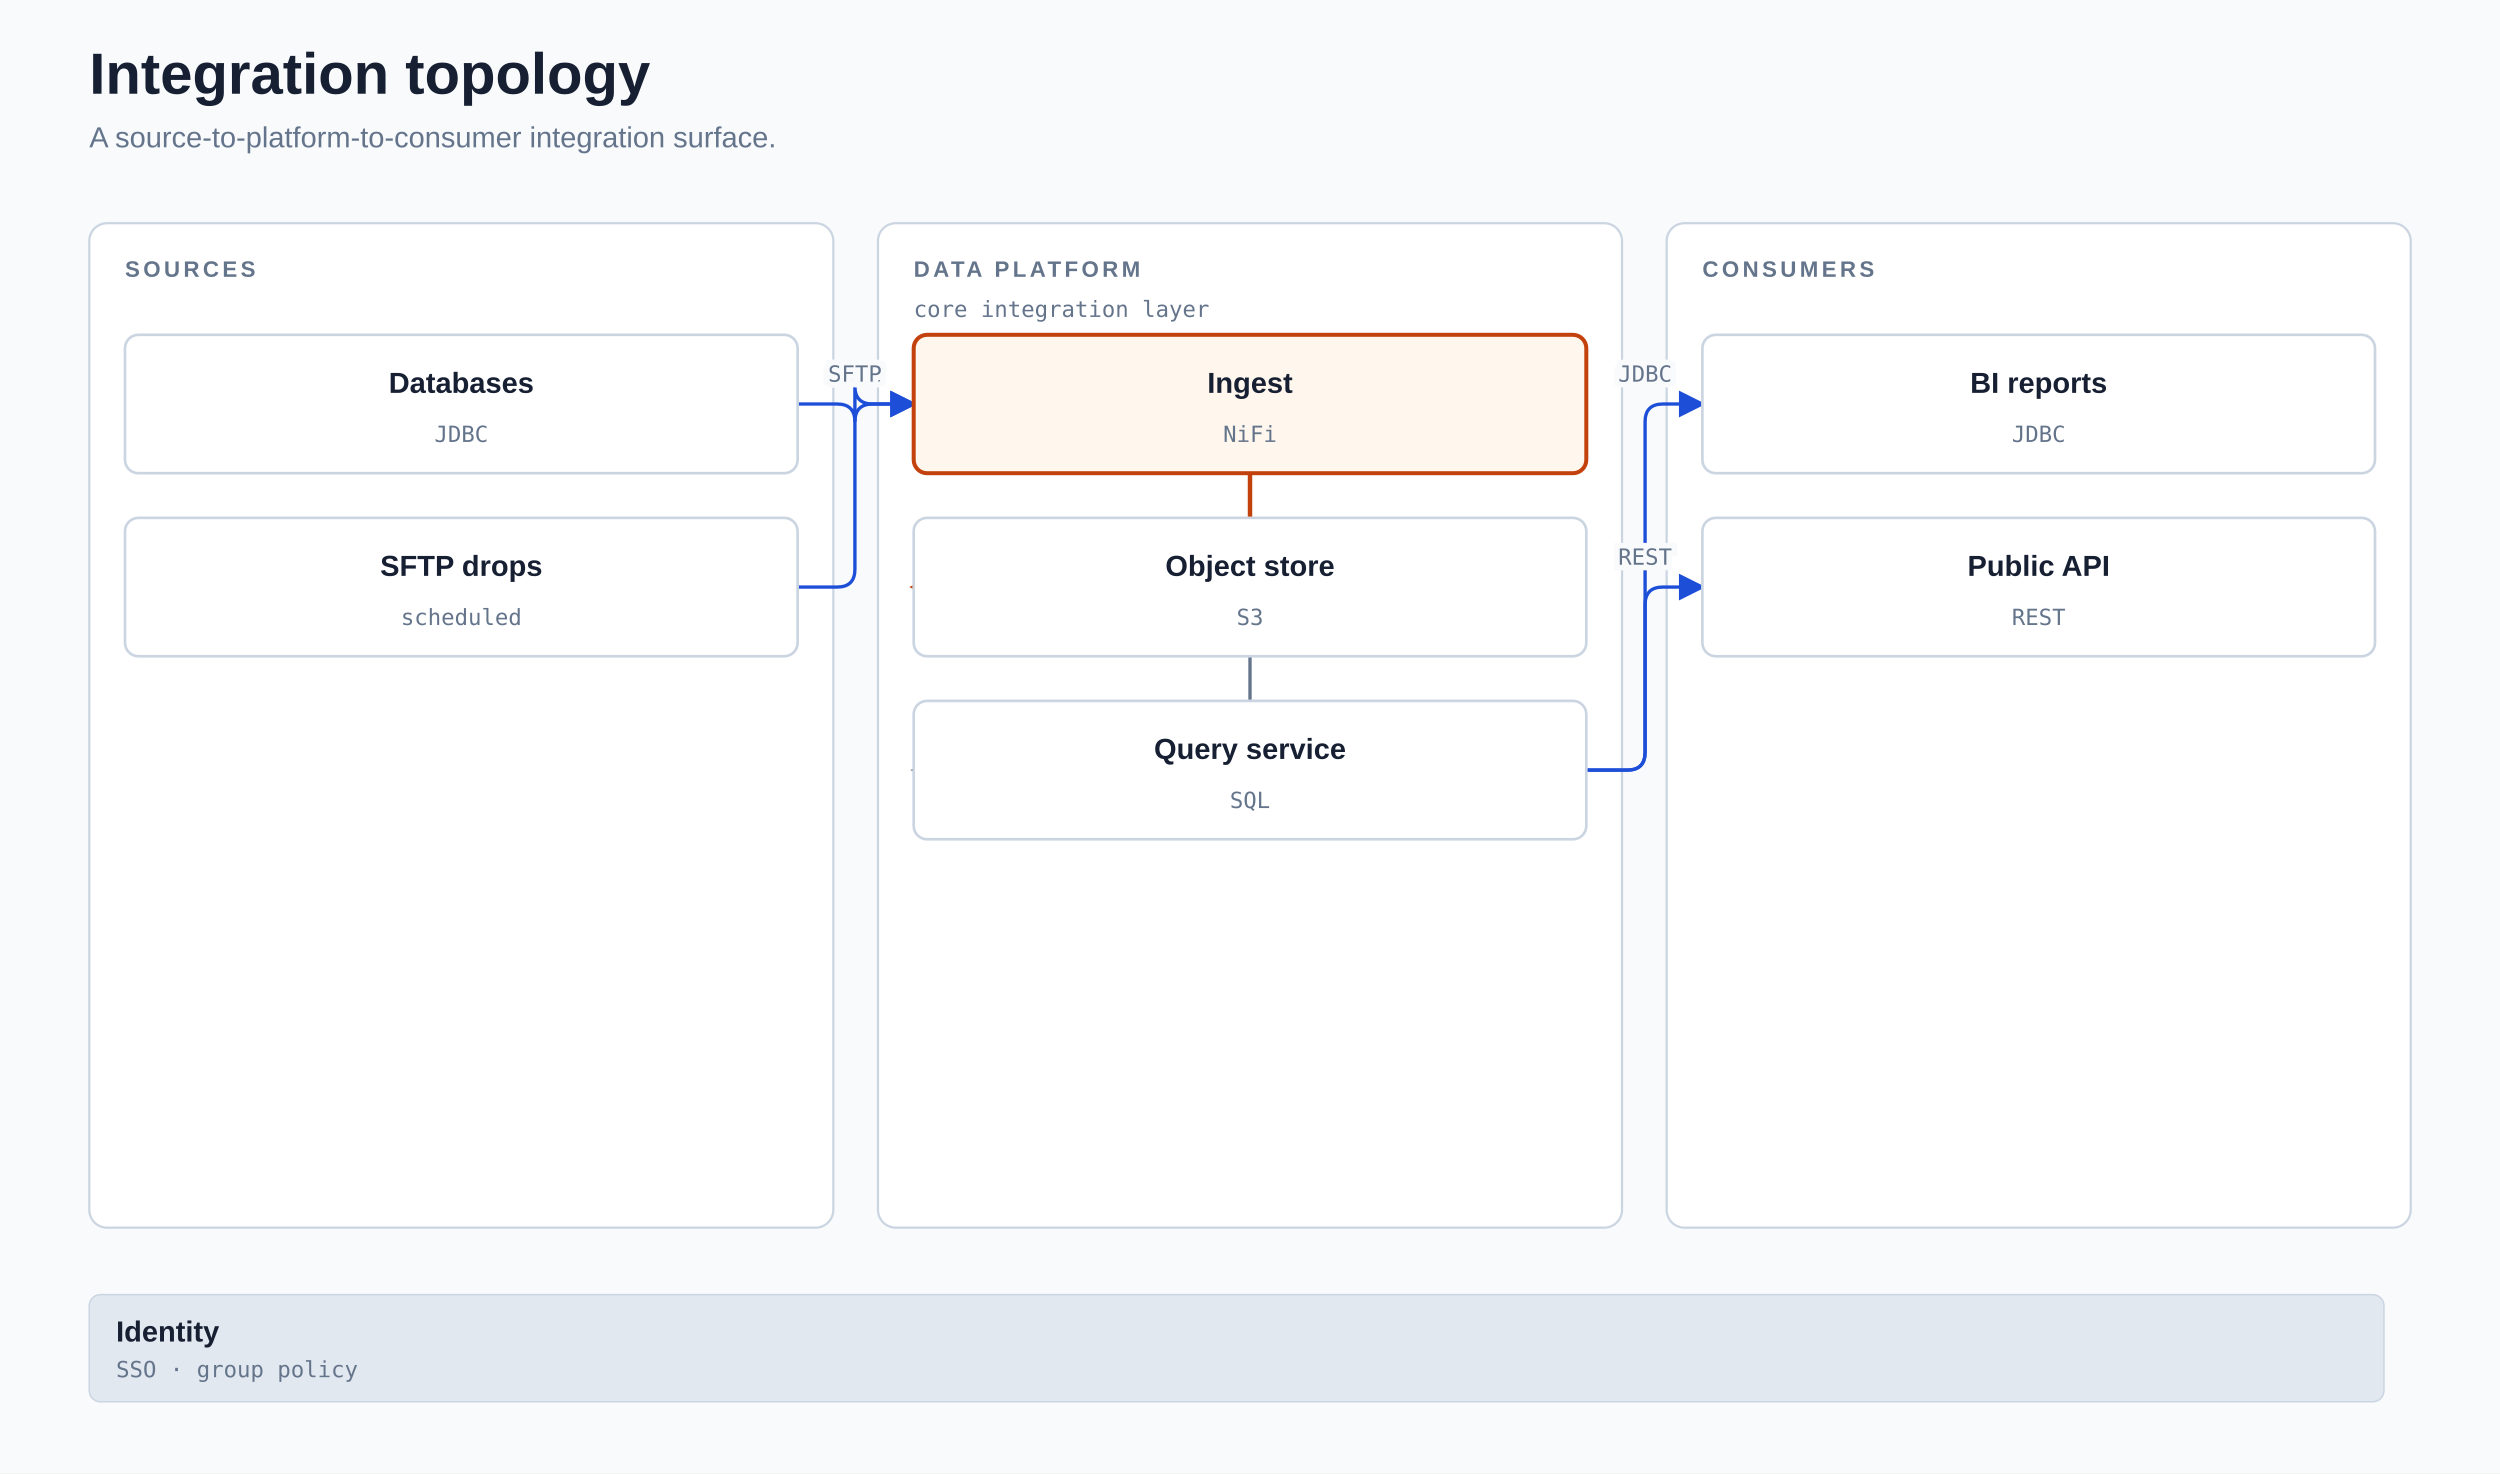
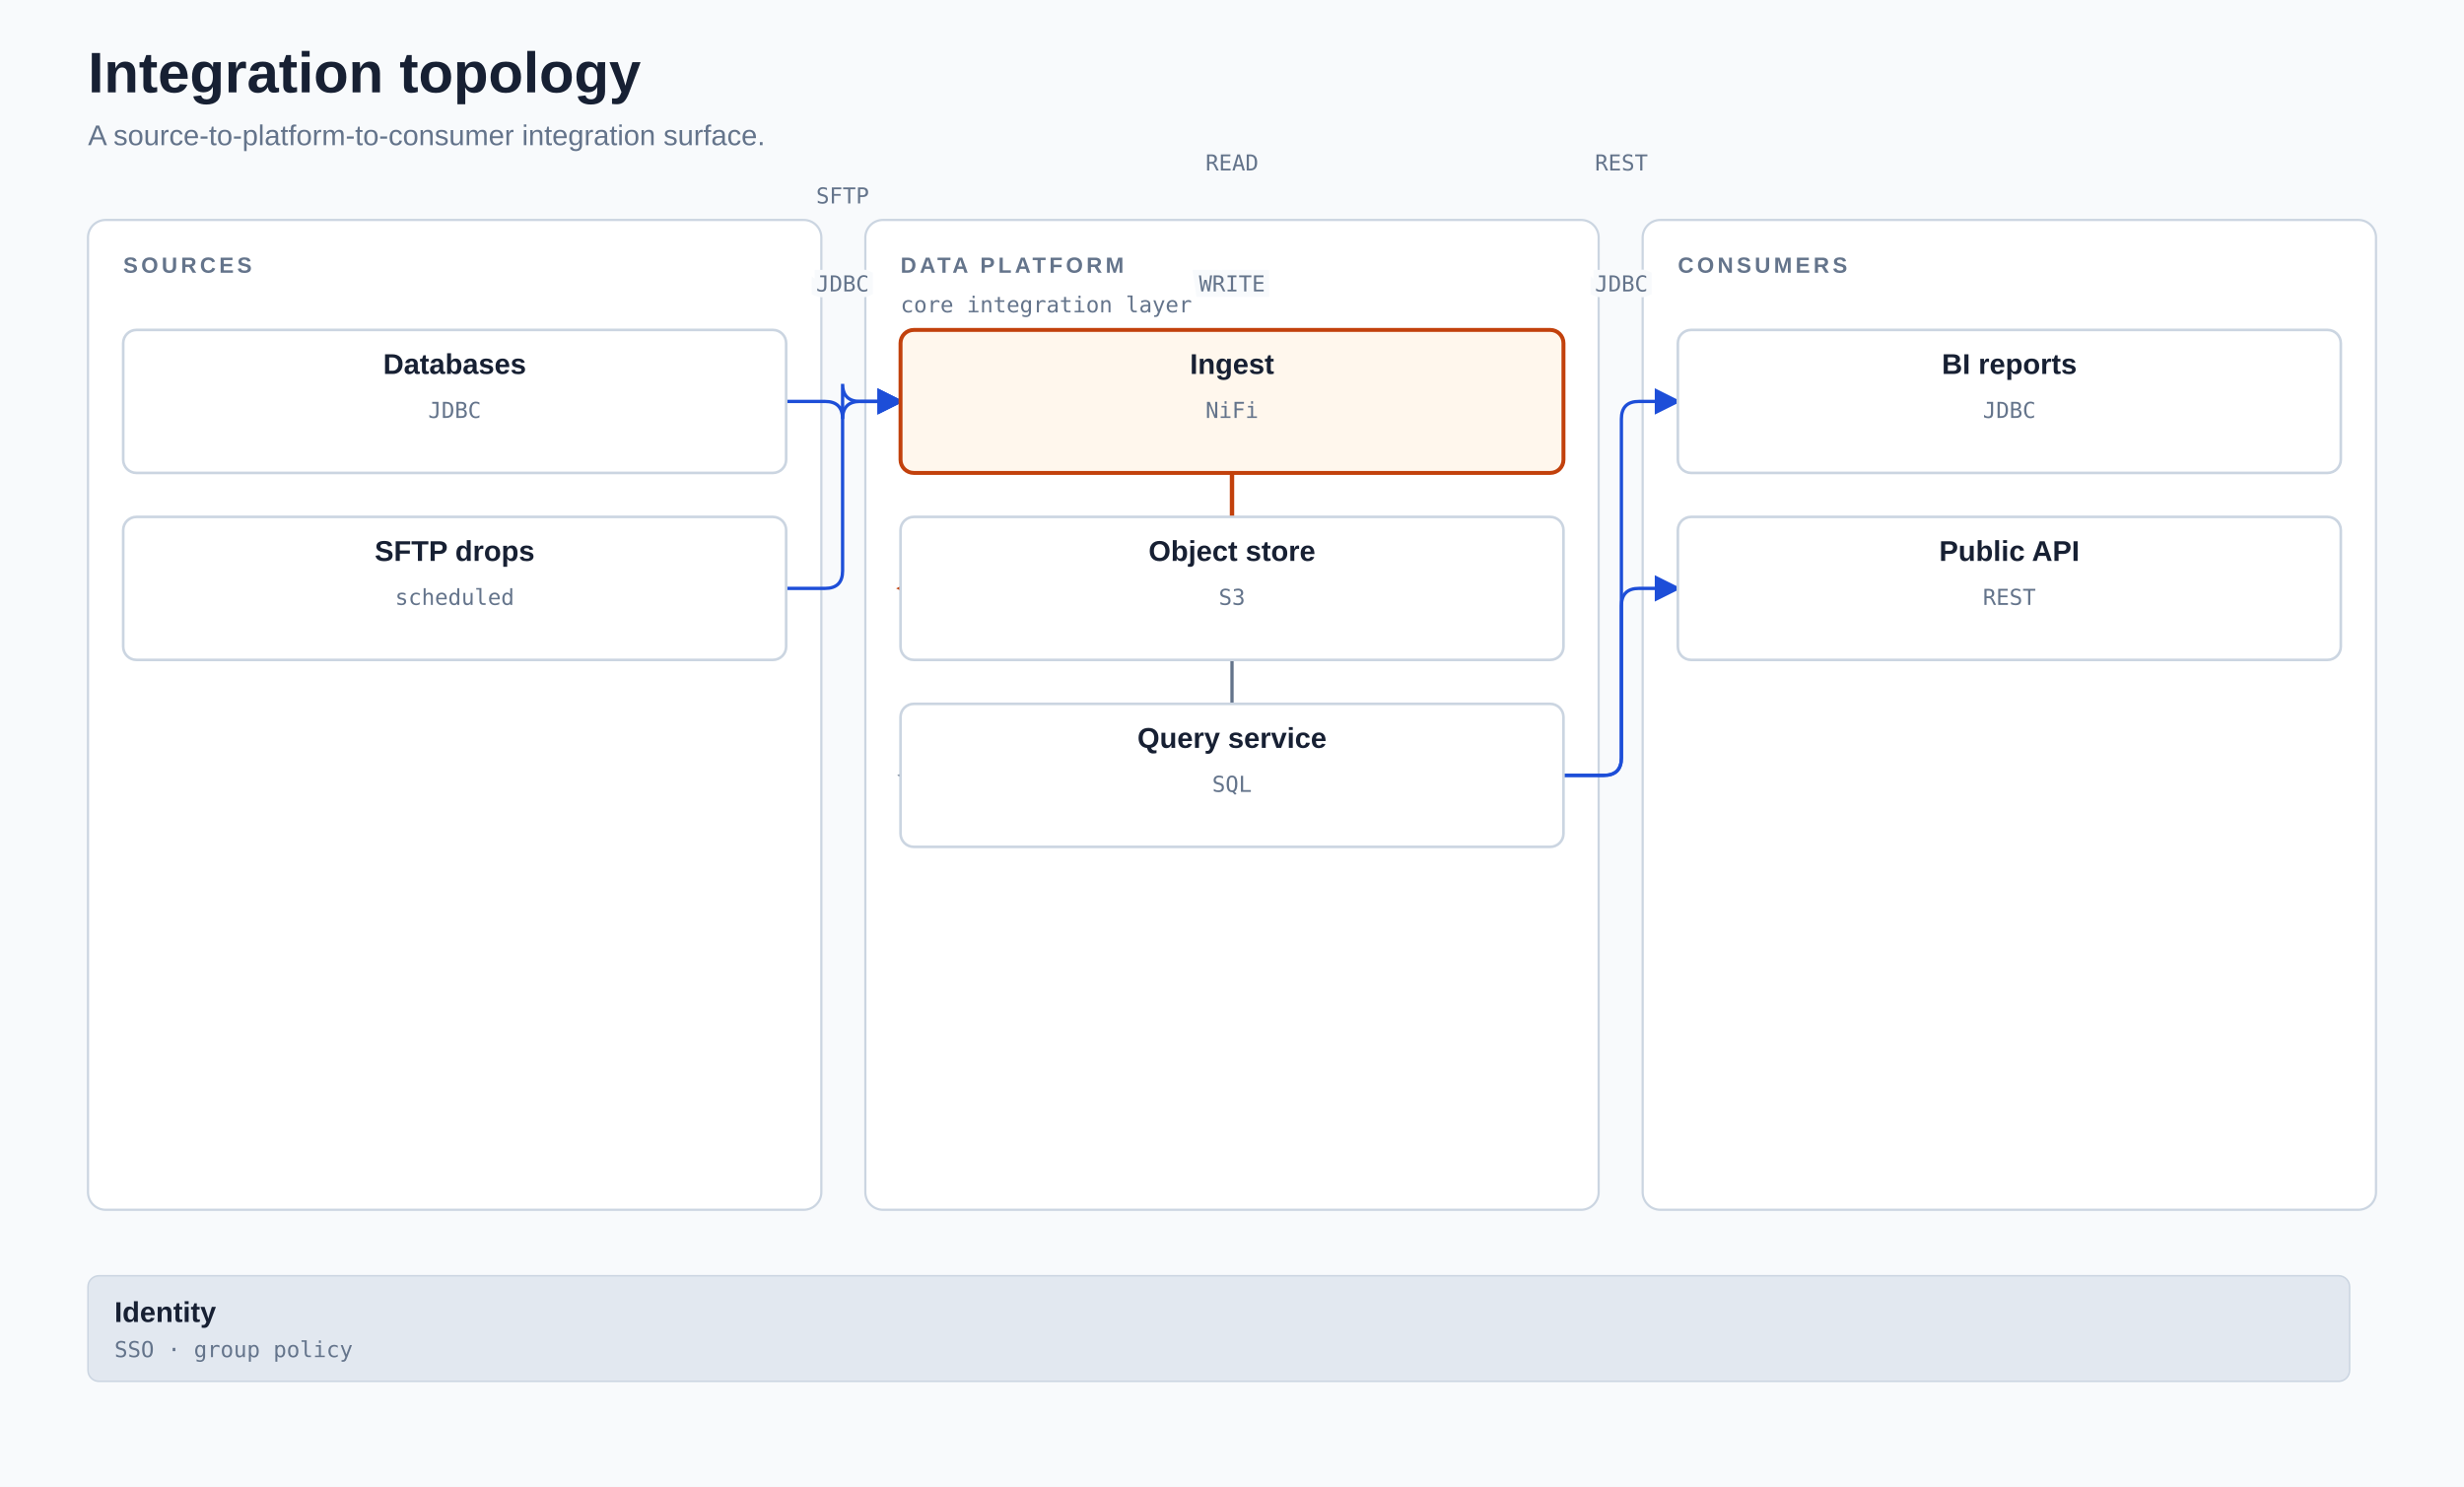
- <svg xmlns="http://www.w3.org/2000/svg" width="1120" height="660" viewBox="0 0 1120 660" role="img" aria-labelledby="notemd-gallery-integration-topology-platform-title notemd-gallery-integration-topology-platform-desc" data-notemd-renderer="notemd-reference-layouts@1.0.0">
+ <svg xmlns="http://www.w3.org/2000/svg" width="1120" height="676" viewBox="0 0 1120 676" role="img" aria-labelledby="notemd-gallery-integration-topology-platform-title notemd-gallery-integration-topology-platform-desc" data-notemd-renderer="notemd-reference-layouts@1.1.0" data-layout-safety="notemd-layout-safety@1.0.0">
  <style>
        .ref-canvas { fill: #f8fafc; }
        .ref-title { fill: #172033; font: 700 26px "Segoe UI", Arial, sans-serif; }
        .ref-summary { fill: #64748b; font: 13px "Segoe UI", Arial, sans-serif; }
        .ref-zone { fill: #ffffff; stroke: #cbd5e1; stroke-width: 1; }
        .ref-zone-label { fill: #64748b; font: 700 10px "Segoe UI", Arial, sans-serif; letter-spacing: 1.5px; }
        .ref-node { fill: #ffffff; stroke: #cbd5e1; stroke-width: 1.2; }
        .ref-node.focal { fill: #fff7ed; stroke: #c2410c; stroke-width: 1.8; }
        .ref-node.external { stroke-dasharray: 5 4; }
        .ref-node-label { fill: #172033; font: 600 13px "Segoe UI", Arial, sans-serif; }
+         .ref-header-label { fill: #ffffff; font: 600 11px "Segoe UI", Arial, sans-serif; }
        .ref-node-sub { fill: #64748b; font: 10px Consolas, monospace; }
        .ref-edge { fill: none; stroke: #64748b; stroke-width: 1.5; }
        .ref-edge.accent { stroke: #c2410c; stroke-width: 2; marker-end: url(#notemd-reference-arrow-accent); }
        .ref-edge.link { stroke: #1d4ed8; marker-end: url(#notemd-reference-arrow-link); }
        .ref-edge.trigger { stroke-dasharray: 5 4; }
        .ref-edge.dashed { stroke-dasharray: 5 4; }
        .ref-edge-label { fill: #64748b; font: 10px Consolas, monospace; paint-order: stroke; stroke: #f8fafc; stroke-width: 5px; }
        .ref-axis { stroke: #cbd5e1; stroke-width: 1; }
        .ref-axis-label { fill: #64748b; font: 10px Consolas, monospace; }
        .ref-chip { fill: #e2e8f0; stroke: #cbd5e1; stroke-width: .7; }
        .ref-chip-text { fill: #172033; font: 700 8px Consolas, monospace; }
        .ref-focal-fill { fill: #fff7ed; stroke: #c2410c; stroke-width: 1.8; }
        .ref-caption { fill: #64748b; font: 10px Consolas, monospace; letter-spacing: .8px; }
    </style>
  <defs>
    <marker id="notemd-reference-arrow" markerWidth="8" markerHeight="8" refX="7" refY="4" orient="auto">
      <path d="M0 0 L8 4 L0 8 Z" fill="#64748b" />
    </marker>
    <marker id="notemd-reference-arrow-accent" markerWidth="8" markerHeight="8" refX="7" refY="4" orient="auto">
      <path d="M0 0 L8 4 L0 8 Z" fill="#c2410c" />
    </marker>
    <marker id="notemd-reference-arrow-link" markerWidth="8" markerHeight="8" refX="7" refY="4" orient="auto">
      <path d="M0 0 L8 4 L0 8 Z" fill="#1d4ed8" />
    </marker>
  </defs>
-   <rect class="ref-canvas" x="0" y="0" width="1120" height="660" />
-   <text class="ref-title" x="40" y="42">Integration topology</text>
-   <text class="ref-summary" x="40" y="66">A source-to-platform-to-consumer integration surface.</text>
+   <rect class="ref-canvas" x="0" y="0" width="1120" height="676" />
+   <text x="40" y="42" text-anchor="start" class="ref-title" data-layout-safety="notemd-layout-safety@1.0.0">
+     <tspan x="40" dy="0">Integration topology</tspan>
+   </text>
+   <text x="40" y="66" text-anchor="start" class="ref-summary" data-layout-safety="notemd-layout-safety@1.0.0">
+     <tspan x="40" dy="0">A source-to-platform-to-consumer integration surface.</tspan>
+   </text>
  <g id="reference-zone-sources">
    <rect class="ref-zone" x="40" y="100" width="333.333" height="450" rx="8" />
    <text class="ref-zone-label" x="56" y="124">SOURCES</text>
  </g>
  <g id="reference-zone-platform">
    <rect class="ref-zone" x="393.333" y="100" width="333.333" height="450" rx="8" />
    <text class="ref-zone-label" x="409.333" y="124">DATA PLATFORM</text>
-     <text x="409.333" y="142" text-anchor="start" class="ref-node-sub">
+     <text x="409.333" y="142" text-anchor="start" class="ref-node-sub" data-layout-safety="notemd-layout-safety@1.0.0">
      <tspan x="409.333" dy="0">core integration layer</tspan>
    </text>
  </g>
  <g id="reference-zone-consumers">
    <rect class="ref-zone" x="746.667" y="100" width="333.333" height="450" rx="8" />
    <text class="ref-zone-label" x="762.667" y="124">CONSUMERS</text>
  </g>
  <g id="reference-edge-0" data-drawio-type="edge" data-drawio-source="db" data-drawio-target="ingest">
-     <path class="ref-edge link" d="M 357.333 181 H 375 Q 383 181 383 189 V 173 Q 383 181 391 181 H 409.333" marker-end="url(#notemd-reference-arrow-link)" />
-     <text class="ref-edge-label" x="383" y="171" text-anchor="middle">JDBC</text>
+     <path class="ref-edge link" d="M 357.333 182.5 H 375 Q 383 182.5 383 190.5 V 174.5 Q 383 182.5 391 182.5 H 409.333" marker-end="url(#notemd-reference-arrow-link)" />
+     <text class="ref-edge-label" x="383" y="132.5" text-anchor="middle">JDBC</text>
  </g>
  <g id="reference-edge-1" data-drawio-type="edge" data-drawio-source="sftp" data-drawio-target="ingest">
-     <path class="ref-edge link" d="M 357.333 263 H 375 Q 383 263 383 255 V 189 Q 383 181 391 181 H 409.333" marker-end="url(#notemd-reference-arrow-link)" />
-     <text class="ref-edge-label" x="383" y="171" text-anchor="middle">SFTP</text>
+     <path class="ref-edge link" d="M 357.333 267.5 H 375 Q 383 267.5 383 259.5 V 190.5 Q 383 182.5 391 182.5 H 409.333" marker-end="url(#notemd-reference-arrow-link)" />
+     <text class="ref-edge-label" x="383" y="92.5" text-anchor="middle">SFTP</text>
  </g>
  <g id="reference-edge-2" data-drawio-type="edge" data-drawio-source="ingest" data-drawio-target="store">
-     <path class="ref-edge accent" d="M 710.667 181 H 552 Q 560 181 560 189 V 255 Q 560 263 568 263 H 409.333" marker-end="url(#notemd-reference-arrow-accent)" />
-     <text class="ref-edge-label" x="560" y="171" text-anchor="middle">WRITE</text>
+     <path class="ref-edge accent" d="M 710.667 182.5 H 552 Q 560 182.5 560 190.5 V 259.5 Q 560 267.5 568 267.5 H 409.333" marker-end="url(#notemd-reference-arrow-accent)" />
+     <text class="ref-edge-label" x="560" y="132.5" text-anchor="middle">WRITE</text>
  </g>
  <g id="reference-edge-3" data-drawio-type="edge" data-drawio-source="store" data-drawio-target="query">
-     <path class="ref-edge " d="M 710.667 263 H 552 Q 560 263 560 271 V 337 Q 560 345 568 345 H 409.333" marker-end="url(#notemd-reference-arrow)" />
-     <text class="ref-edge-label" x="560" y="253" text-anchor="middle">READ</text>
+     <path class="ref-edge " d="M 710.667 267.5 H 552 Q 560 267.5 560 275.5 V 344.5 Q 560 352.5 568 352.5 H 409.333" marker-end="url(#notemd-reference-arrow)" />
+     <text class="ref-edge-label" x="560" y="77.5" text-anchor="middle">READ</text>
  </g>
  <g id="reference-edge-4" data-drawio-type="edge" data-drawio-source="query" data-drawio-target="bi">
-     <path class="ref-edge link" d="M 710.667 345 H 729 Q 737 345 737 337 V 189 Q 737 181 745 181 H 762.667" marker-end="url(#notemd-reference-arrow-link)" />
-     <text class="ref-edge-label" x="737" y="171" text-anchor="middle">JDBC</text>
+     <path class="ref-edge link" d="M 710.667 352.5 H 729 Q 737 352.5 737 344.5 V 190.5 Q 737 182.5 745 182.5 H 762.667" marker-end="url(#notemd-reference-arrow-link)" />
+     <text class="ref-edge-label" x="737" y="132.5" text-anchor="middle">JDBC</text>
  </g>
  <g id="reference-edge-5" data-drawio-type="edge" data-drawio-source="query" data-drawio-target="api">
-     <path class="ref-edge link" d="M 710.667 345 H 729 Q 737 345 737 337 V 271 Q 737 263 745 263 H 762.667" marker-end="url(#notemd-reference-arrow-link)" />
-     <text class="ref-edge-label" x="737" y="253" text-anchor="middle">REST</text>
+     <path class="ref-edge link" d="M 710.667 352.5 H 729 Q 737 352.5 737 344.5 V 275.5 Q 737 267.5 745 267.5 H 762.667" marker-end="url(#notemd-reference-arrow-link)" />
+     <text class="ref-edge-label" x="737" y="77.5" text-anchor="middle">REST</text>
  </g>
  <g id="reference-node-db" data-drawio-type="node" data-drawio-id="db" data-drawio-role="component">
-     <rect class="ref-node" x="56" y="150" width="301.333" height="62" rx="6" />
-     <text x="206.667" y="176" text-anchor="middle" class="ref-node-label">
+     <rect class="ref-node" x="56" y="150" width="301.333" height="65" rx="6" />
+     <text x="206.667" y="170" text-anchor="middle" class="ref-node-label" data-layout-safety="notemd-layout-safety@1.0.0">
      <tspan x="206.667" dy="0">Databases</tspan>
    </text>
-     <text x="206.667" y="198" text-anchor="middle" class="ref-node-sub">
+     <text x="206.667" y="190" text-anchor="middle" class="ref-node-sub" data-layout-safety="notemd-layout-safety@1.0.0">
      <tspan x="206.667" dy="0">JDBC</tspan>
    </text>
  </g>
  <g id="reference-node-sftp" data-drawio-type="node" data-drawio-id="sftp" data-drawio-role="component">
-     <rect class="ref-node" x="56" y="232" width="301.333" height="62" rx="6" />
-     <text x="206.667" y="258" text-anchor="middle" class="ref-node-label">
+     <rect class="ref-node" x="56" y="235" width="301.333" height="65" rx="6" />
+     <text x="206.667" y="255" text-anchor="middle" class="ref-node-label" data-layout-safety="notemd-layout-safety@1.0.0">
      <tspan x="206.667" dy="0">SFTP drops</tspan>
    </text>
-     <text x="206.667" y="280" text-anchor="middle" class="ref-node-sub">
+     <text x="206.667" y="275" text-anchor="middle" class="ref-node-sub" data-layout-safety="notemd-layout-safety@1.0.0">
      <tspan x="206.667" dy="0">scheduled</tspan>
    </text>
  </g>
  <g id="reference-node-ingest" data-drawio-type="node" data-drawio-id="ingest" data-drawio-role="component">
-     <rect class="ref-node focal" x="409.333" y="150" width="301.333" height="62" rx="6" />
-     <text x="560" y="176" text-anchor="middle" class="ref-node-label">
+     <rect class="ref-node focal" x="409.333" y="150" width="301.333" height="65" rx="6" />
+     <text x="560" y="170" text-anchor="middle" class="ref-node-label" data-layout-safety="notemd-layout-safety@1.0.0">
      <tspan x="560" dy="0">Ingest</tspan>
    </text>
-     <text x="560" y="198" text-anchor="middle" class="ref-node-sub">
+     <text x="560" y="190" text-anchor="middle" class="ref-node-sub" data-layout-safety="notemd-layout-safety@1.0.0">
      <tspan x="560" dy="0">NiFi</tspan>
    </text>
  </g>
  <g id="reference-node-store" data-drawio-type="node" data-drawio-id="store" data-drawio-role="component">
-     <rect class="ref-node" x="409.333" y="232" width="301.333" height="62" rx="6" />
-     <text x="560" y="258" text-anchor="middle" class="ref-node-label">
+     <rect class="ref-node" x="409.333" y="235" width="301.333" height="65" rx="6" />
+     <text x="560" y="255" text-anchor="middle" class="ref-node-label" data-layout-safety="notemd-layout-safety@1.0.0">
      <tspan x="560" dy="0">Object store</tspan>
    </text>
-     <text x="560" y="280" text-anchor="middle" class="ref-node-sub">
+     <text x="560" y="275" text-anchor="middle" class="ref-node-sub" data-layout-safety="notemd-layout-safety@1.0.0">
      <tspan x="560" dy="0">S3</tspan>
    </text>
  </g>
  <g id="reference-node-query" data-drawio-type="node" data-drawio-id="query" data-drawio-role="component">
-     <rect class="ref-node" x="409.333" y="314" width="301.333" height="62" rx="6" />
-     <text x="560" y="340" text-anchor="middle" class="ref-node-label">
+     <rect class="ref-node" x="409.333" y="320" width="301.333" height="65" rx="6" />
+     <text x="560" y="340" text-anchor="middle" class="ref-node-label" data-layout-safety="notemd-layout-safety@1.0.0">
      <tspan x="560" dy="0">Query service</tspan>
    </text>
-     <text x="560" y="362" text-anchor="middle" class="ref-node-sub">
+     <text x="560" y="360" text-anchor="middle" class="ref-node-sub" data-layout-safety="notemd-layout-safety@1.0.0">
      <tspan x="560" dy="0">SQL</tspan>
    </text>
  </g>
  <g id="reference-node-bi" data-drawio-type="node" data-drawio-id="bi" data-drawio-role="component">
-     <rect class="ref-node" x="762.667" y="150" width="301.333" height="62" rx="6" />
-     <text x="913.333" y="176" text-anchor="middle" class="ref-node-label">
+     <rect class="ref-node" x="762.667" y="150" width="301.333" height="65" rx="6" />
+     <text x="913.333" y="170" text-anchor="middle" class="ref-node-label" data-layout-safety="notemd-layout-safety@1.0.0">
      <tspan x="913.333" dy="0">BI reports</tspan>
    </text>
-     <text x="913.333" y="198" text-anchor="middle" class="ref-node-sub">
+     <text x="913.333" y="190" text-anchor="middle" class="ref-node-sub" data-layout-safety="notemd-layout-safety@1.0.0">
      <tspan x="913.333" dy="0">JDBC</tspan>
    </text>
  </g>
  <g id="reference-node-api" data-drawio-type="node" data-drawio-id="api" data-drawio-role="component">
-     <rect class="ref-node" x="762.667" y="232" width="301.333" height="62" rx="6" />
-     <text x="913.333" y="258" text-anchor="middle" class="ref-node-label">
+     <rect class="ref-node" x="762.667" y="235" width="301.333" height="65" rx="6" />
+     <text x="913.333" y="255" text-anchor="middle" class="ref-node-label" data-layout-safety="notemd-layout-safety@1.0.0">
      <tspan x="913.333" dy="0">Public API</tspan>
    </text>
-     <text x="913.333" y="280" text-anchor="middle" class="ref-node-sub">
+     <text x="913.333" y="275" text-anchor="middle" class="ref-node-sub" data-layout-safety="notemd-layout-safety@1.0.0">
      <tspan x="913.333" dy="0">REST</tspan>
    </text>
  </g>
  <g id="reference-footer-identity">
    <rect class="ref-chip" x="40" y="580" width="1028" height="48" rx="5" />
    <text class="ref-node-label" x="52" y="601">Identity</text>
-     <text x="52" y="617" text-anchor="start" class="ref-node-sub">
+     <text x="52" y="617" text-anchor="start" class="ref-node-sub" data-layout-safety="notemd-layout-safety@1.0.0">
      <tspan x="52" dy="0">SSO · group policy</tspan>
    </text>
  </g>
</svg>
